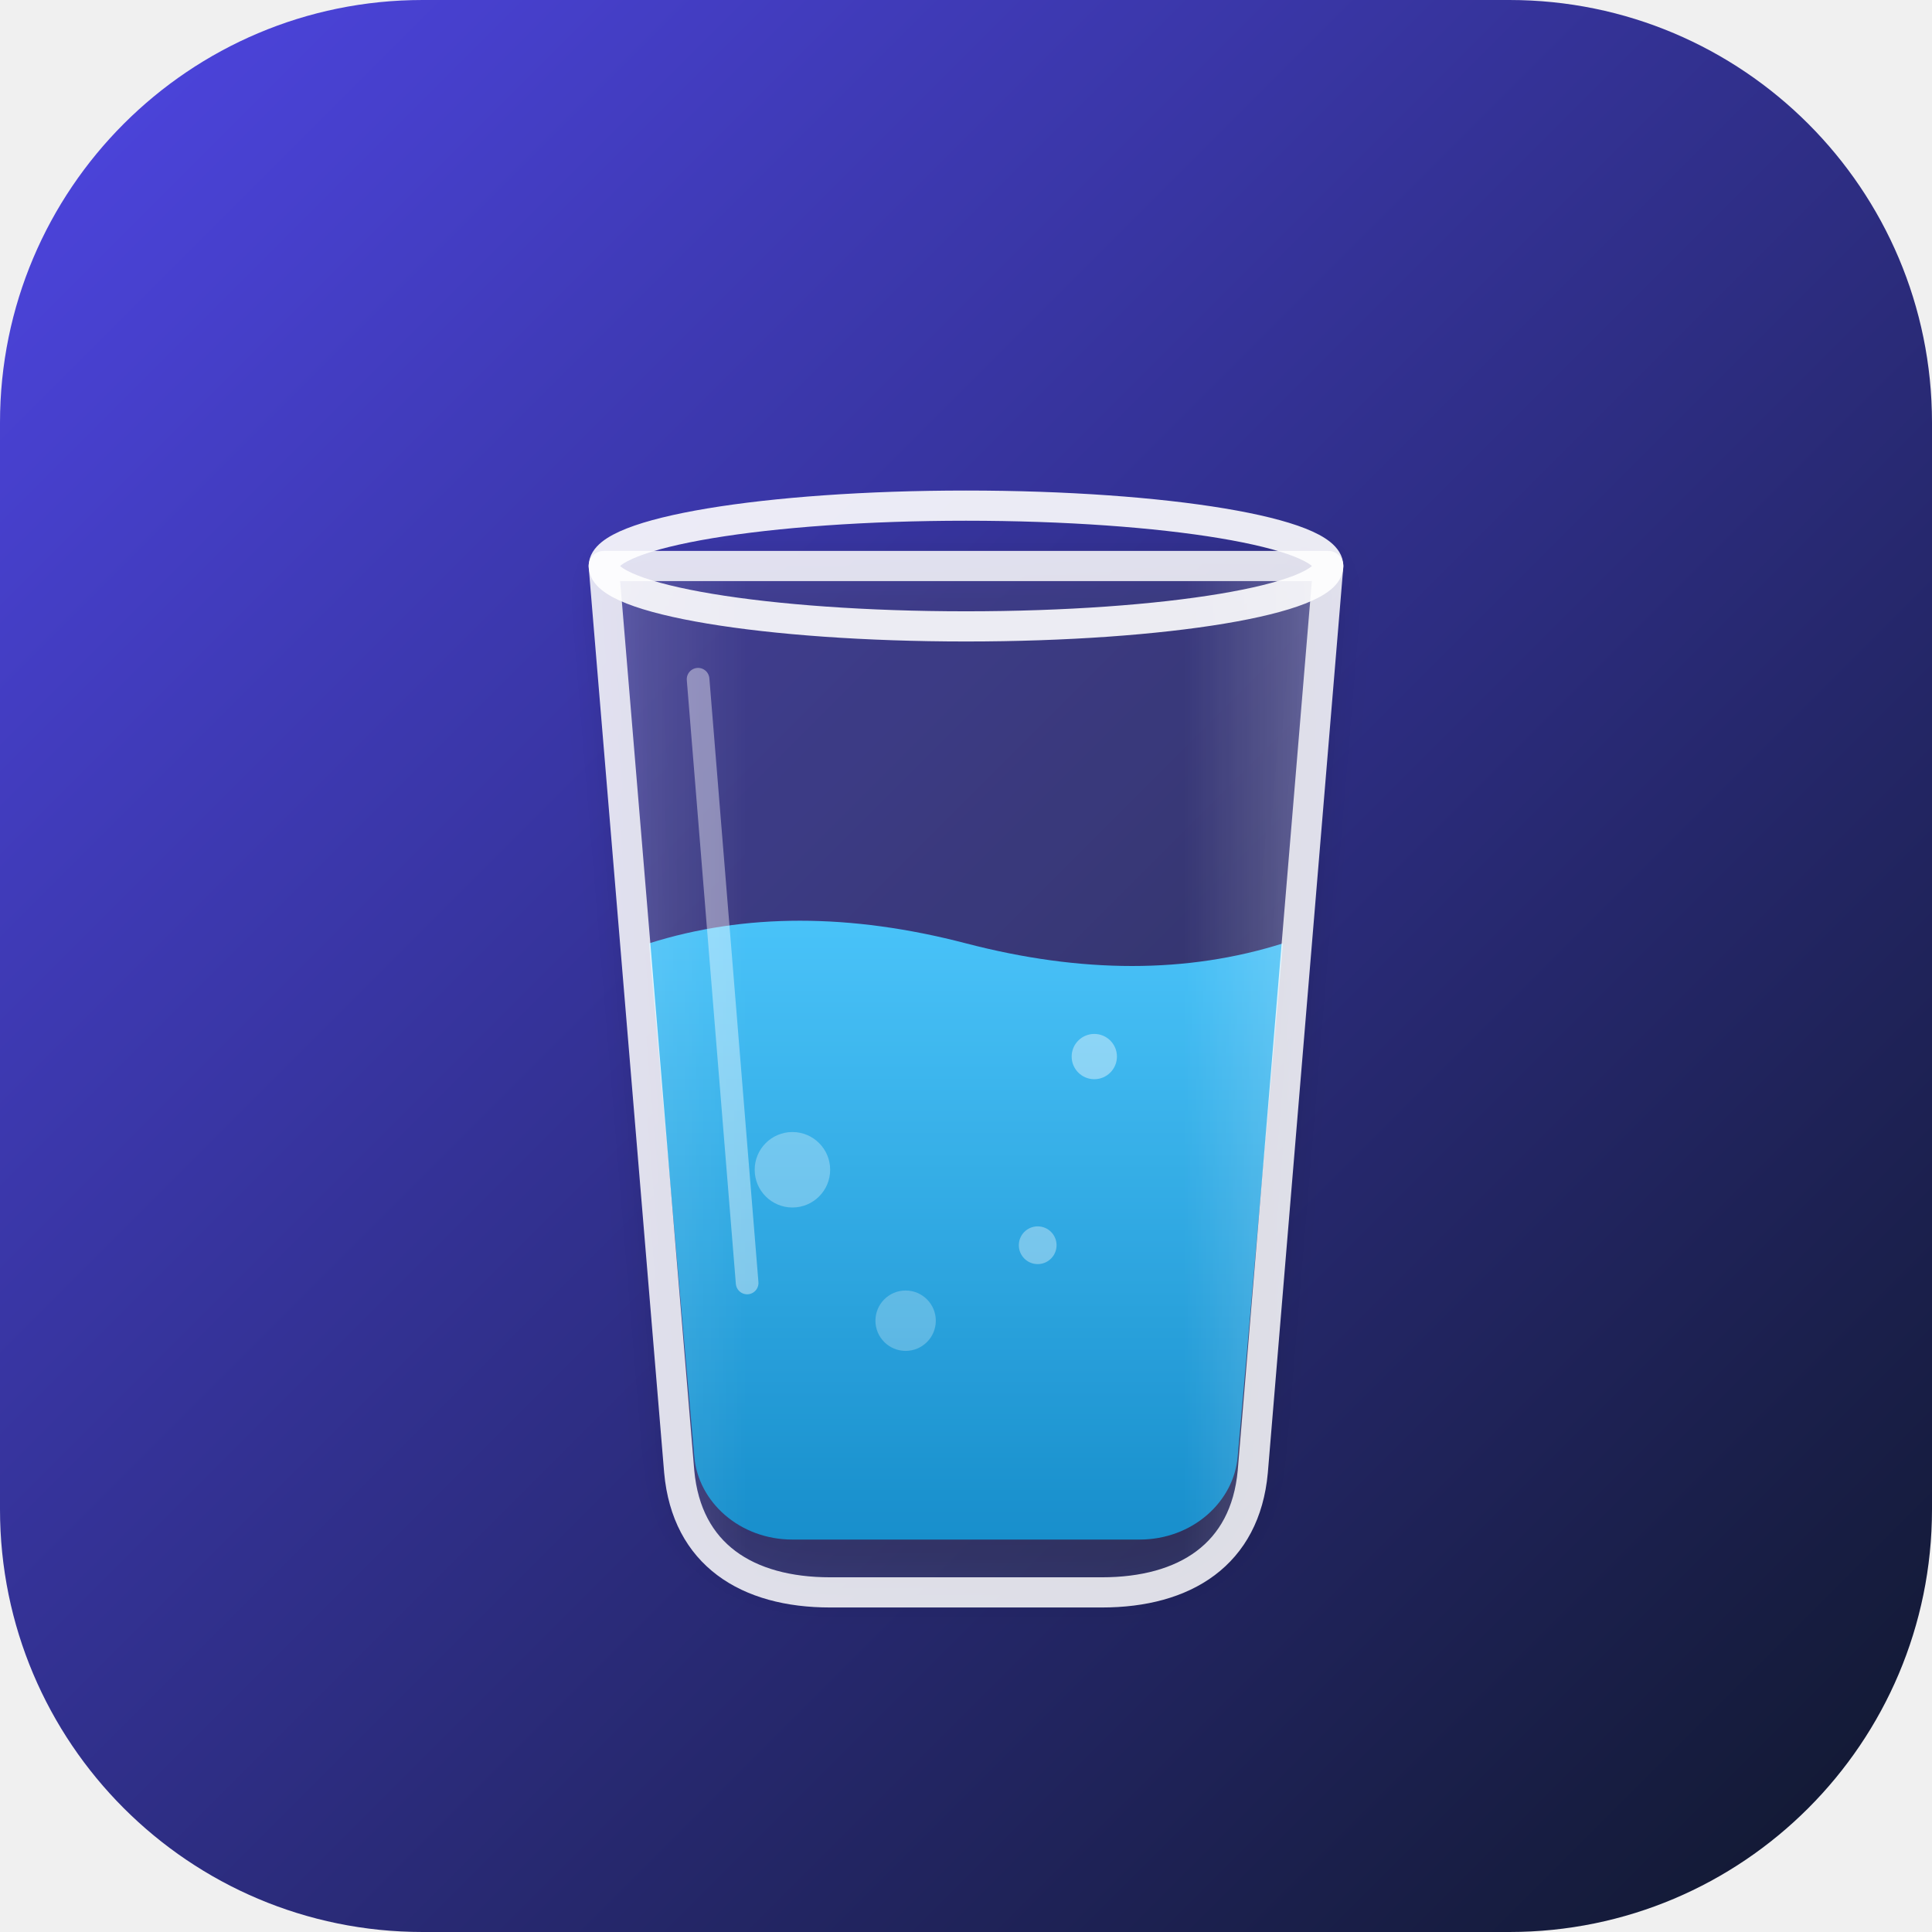
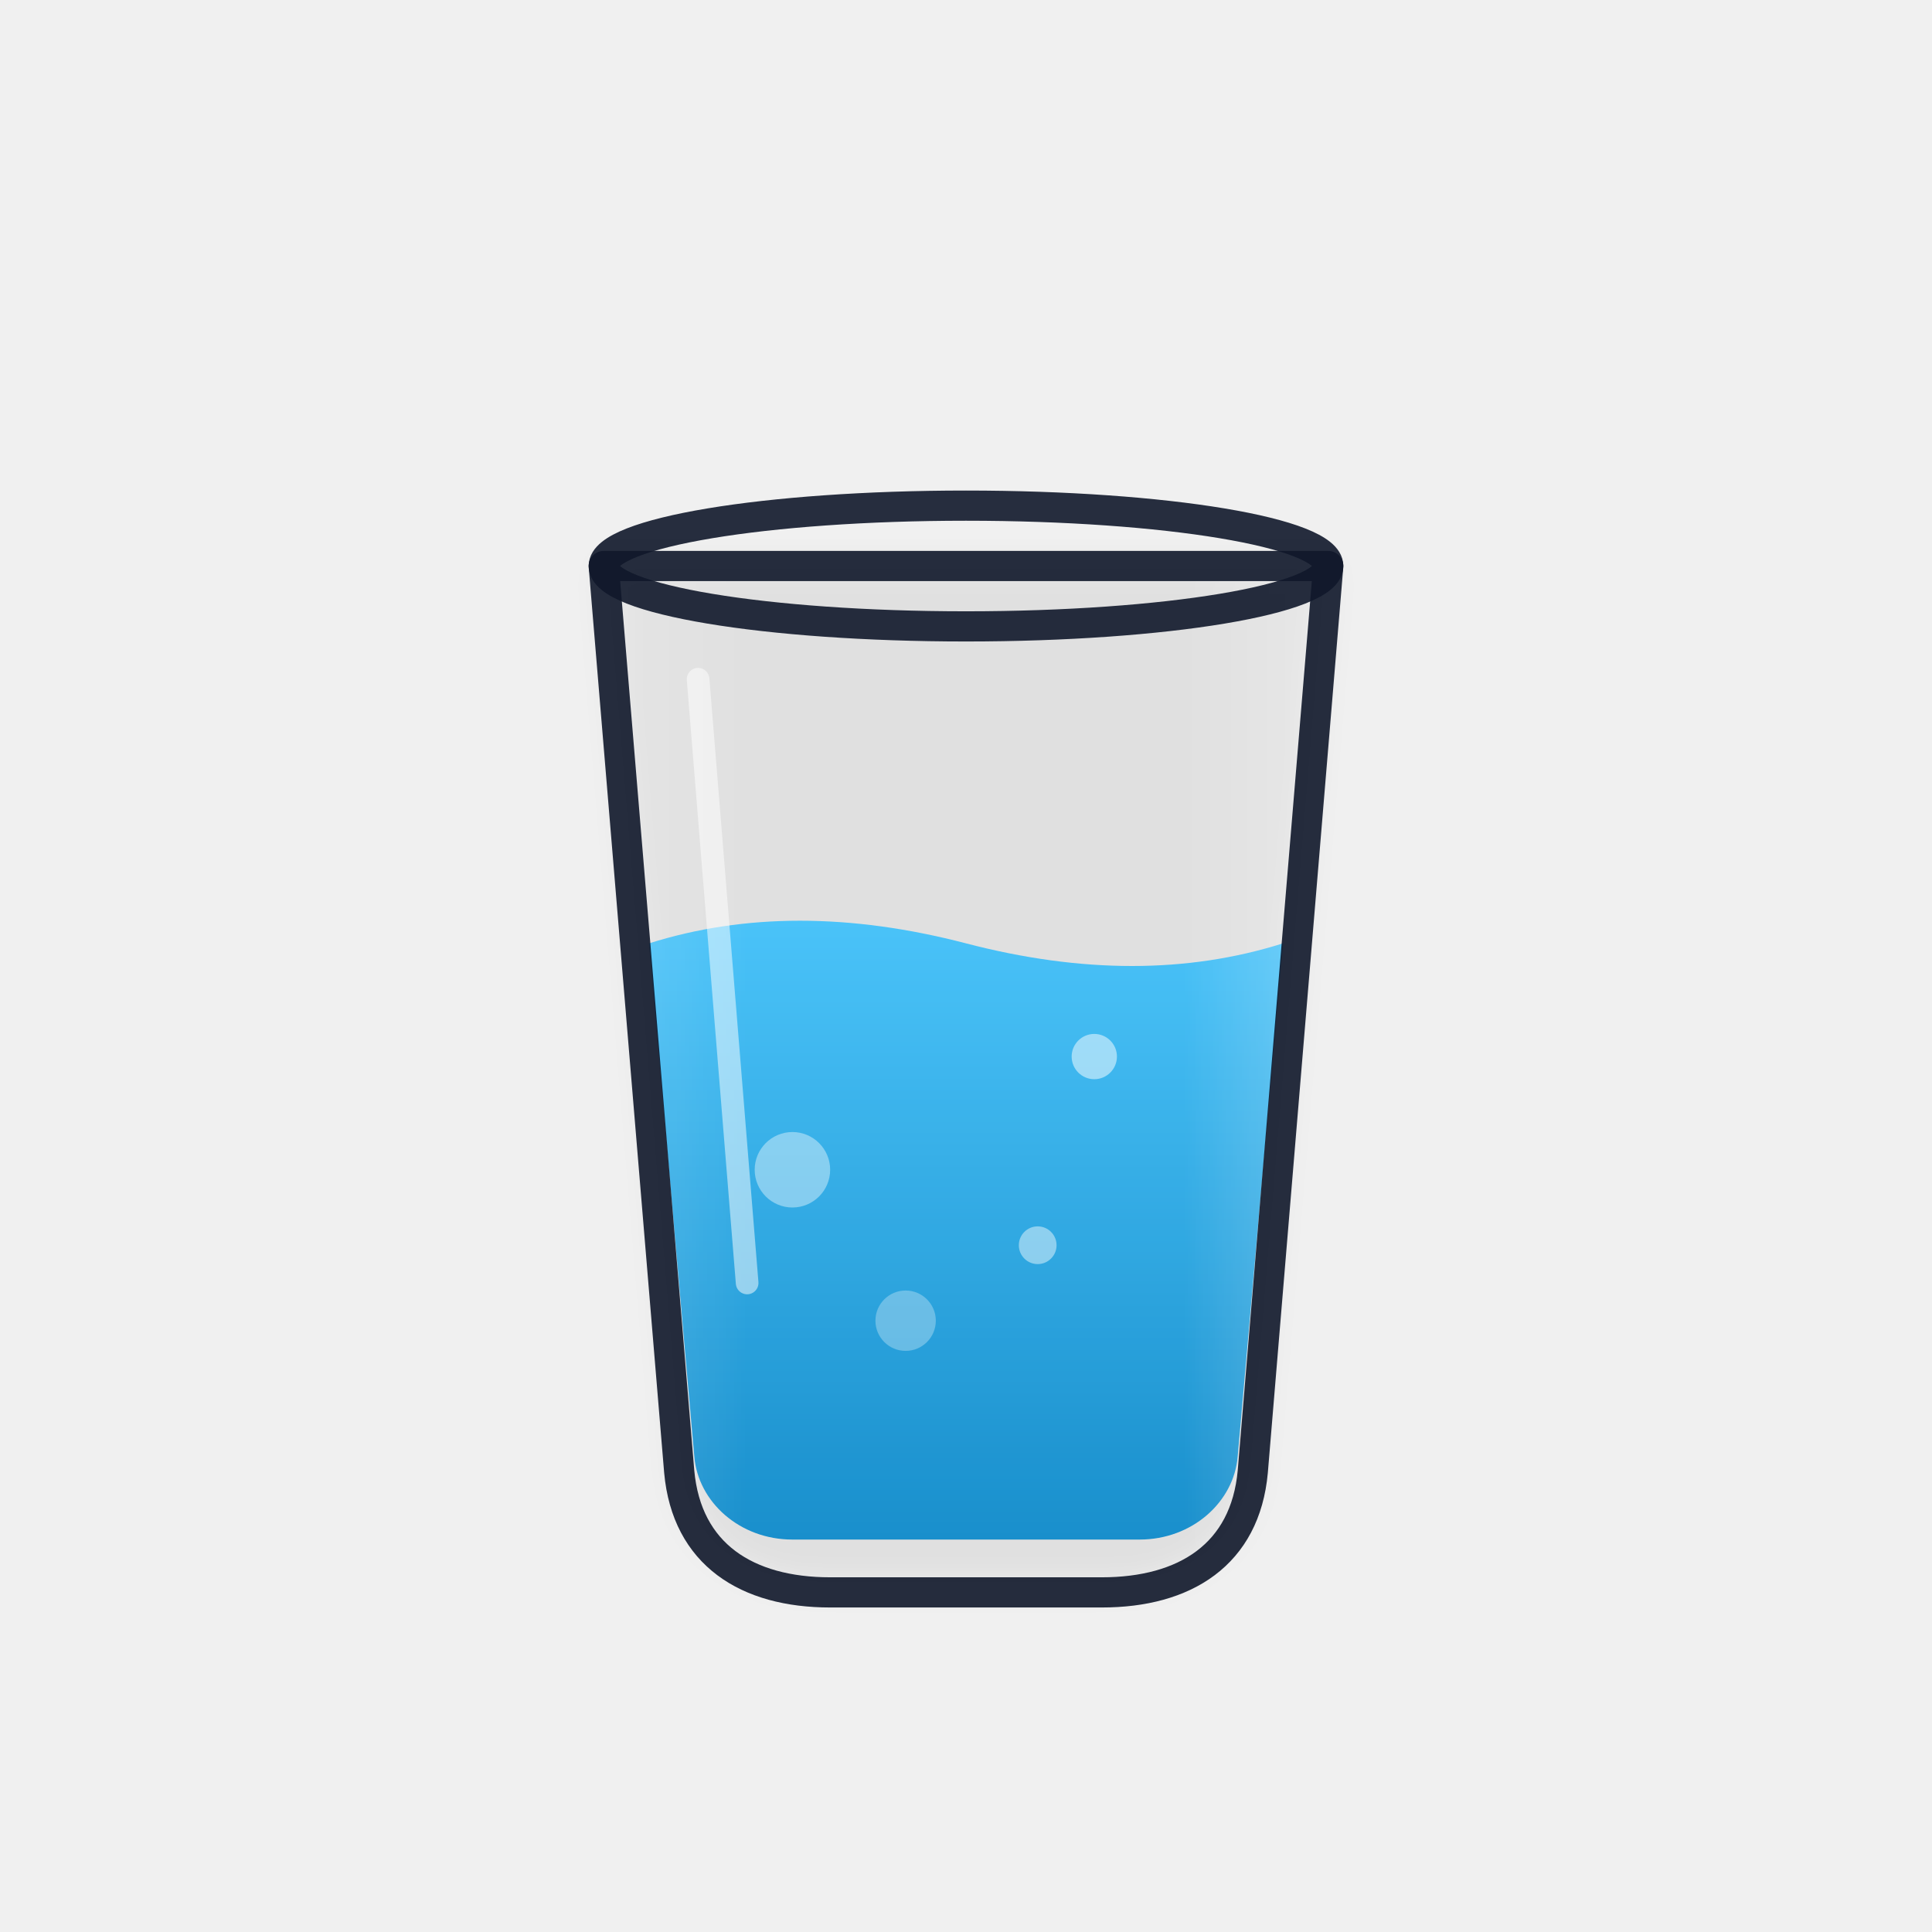
<svg xmlns="http://www.w3.org/2000/svg" viewBox="0 0 512 512" width="100%" height="100%">
  <defs>
-     <linearGradient id="bgGrad" x1="0%" y1="0%" x2="100%" y2="100%">
-       <stop offset="0%" stop-color="#4f46e5" />
-       <stop offset="100%" stop-color="#0f172a" />
-     </linearGradient>
    <linearGradient id="waterGrad" x1="0%" y1="0%" x2="0%" y2="100%">
      <stop offset="0%" stop-color="#38bdf8" />
      <stop offset="100%" stop-color="#0284c7" />
    </linearGradient>
    <linearGradient id="glassGrad" x1="0%" y1="0%" x2="100%" y2="0%">
      <stop offset="0%" stop-color="#ffffff" stop-opacity="0.25" />
      <stop offset="20%" stop-color="#ffffff" stop-opacity="0.1" />
      <stop offset="80%" stop-color="#ffffff" stop-opacity="0.1" />
      <stop offset="100%" stop-color="#ffffff" stop-opacity="0.35" />
    </linearGradient>
  </defs>
-   <rect width="512" height="512" rx="112" fill="url(#bgGrad)" />
  <g transform="translate(0, 10)">
-     <path d="M160 140 L180 380 C182 400, 198 410, 218 410 L294 410 C314 410, 330 400, 332 380 L352 140 Z" fill="#000000" opacity="0.2" filter="blur(6px)" />
+     <path d="M160 140 L180 380 C182 400, 198 410, 218 410 L294 410 C314 410, 330 400, 332 380 L352 140 Z" fill="#000000" opacity="0.08" filter="blur(4px)" />
    <path d="M172 240 Q 210 228, 256 240 T 340 240 L 328 376 C 327 388, 316 398, 302 398 L 210 398 C 196 398, 185 388, 184 376 Z" fill="url(#waterGrad)" />
-     <circle cx="210" cy="300" r="10" fill="#ffffff" opacity="0.3" />
-     <circle cx="290" cy="270" r="6" fill="#ffffff" opacity="0.4" />
-     <circle cx="240" cy="340" r="8" fill="#ffffff" opacity="0.25" />
-     <circle cx="275" cy="320" r="5" fill="#ffffff" opacity="0.35" />
-     <path d="M160 140 L180 380 C182 402, 198 412, 220 412 L292 412 C314 412, 330 402, 332 380 L352 140 Z" fill="url(#glassGrad)" stroke="#ffffff" stroke-width="8" stroke-linecap="round" stroke-linejoin="round" opacity="0.85" />
-     <ellipse cx="256" cy="140" rx="96" ry="16" fill="none" stroke="#ffffff" stroke-width="8" opacity="0.9" />
-     <path d="M185 170 L198 330" stroke="#ffffff" stroke-width="6" stroke-linecap="round" opacity="0.4" />
+     <circle cx="210" cy="300" r="10" fill="#ffffff" opacity="0.4" />
+     <circle cx="290" cy="270" r="6" fill="#ffffff" opacity="0.5" />
+     <circle cx="240" cy="340" r="8" fill="#ffffff" opacity="0.3" />
+     <circle cx="275" cy="320" r="5" fill="#ffffff" opacity="0.45" />
+     <path d="M160 140 L180 380 C182 402, 198 412, 220 412 L292 412 C314 412, 330 402, 332 380 L352 140 Z" fill="url(#glassGrad)" stroke="#0f172a" stroke-width="8" stroke-linecap="round" stroke-linejoin="round" opacity="0.9" />
+     <ellipse cx="256" cy="140" rx="96" ry="16" fill="none" stroke="#0f172a" stroke-width="8" opacity="0.9" />
+     <path d="M185 170 L198 330" stroke="#ffffff" stroke-width="6" stroke-linecap="round" opacity="0.5" />
  </g>
</svg>
